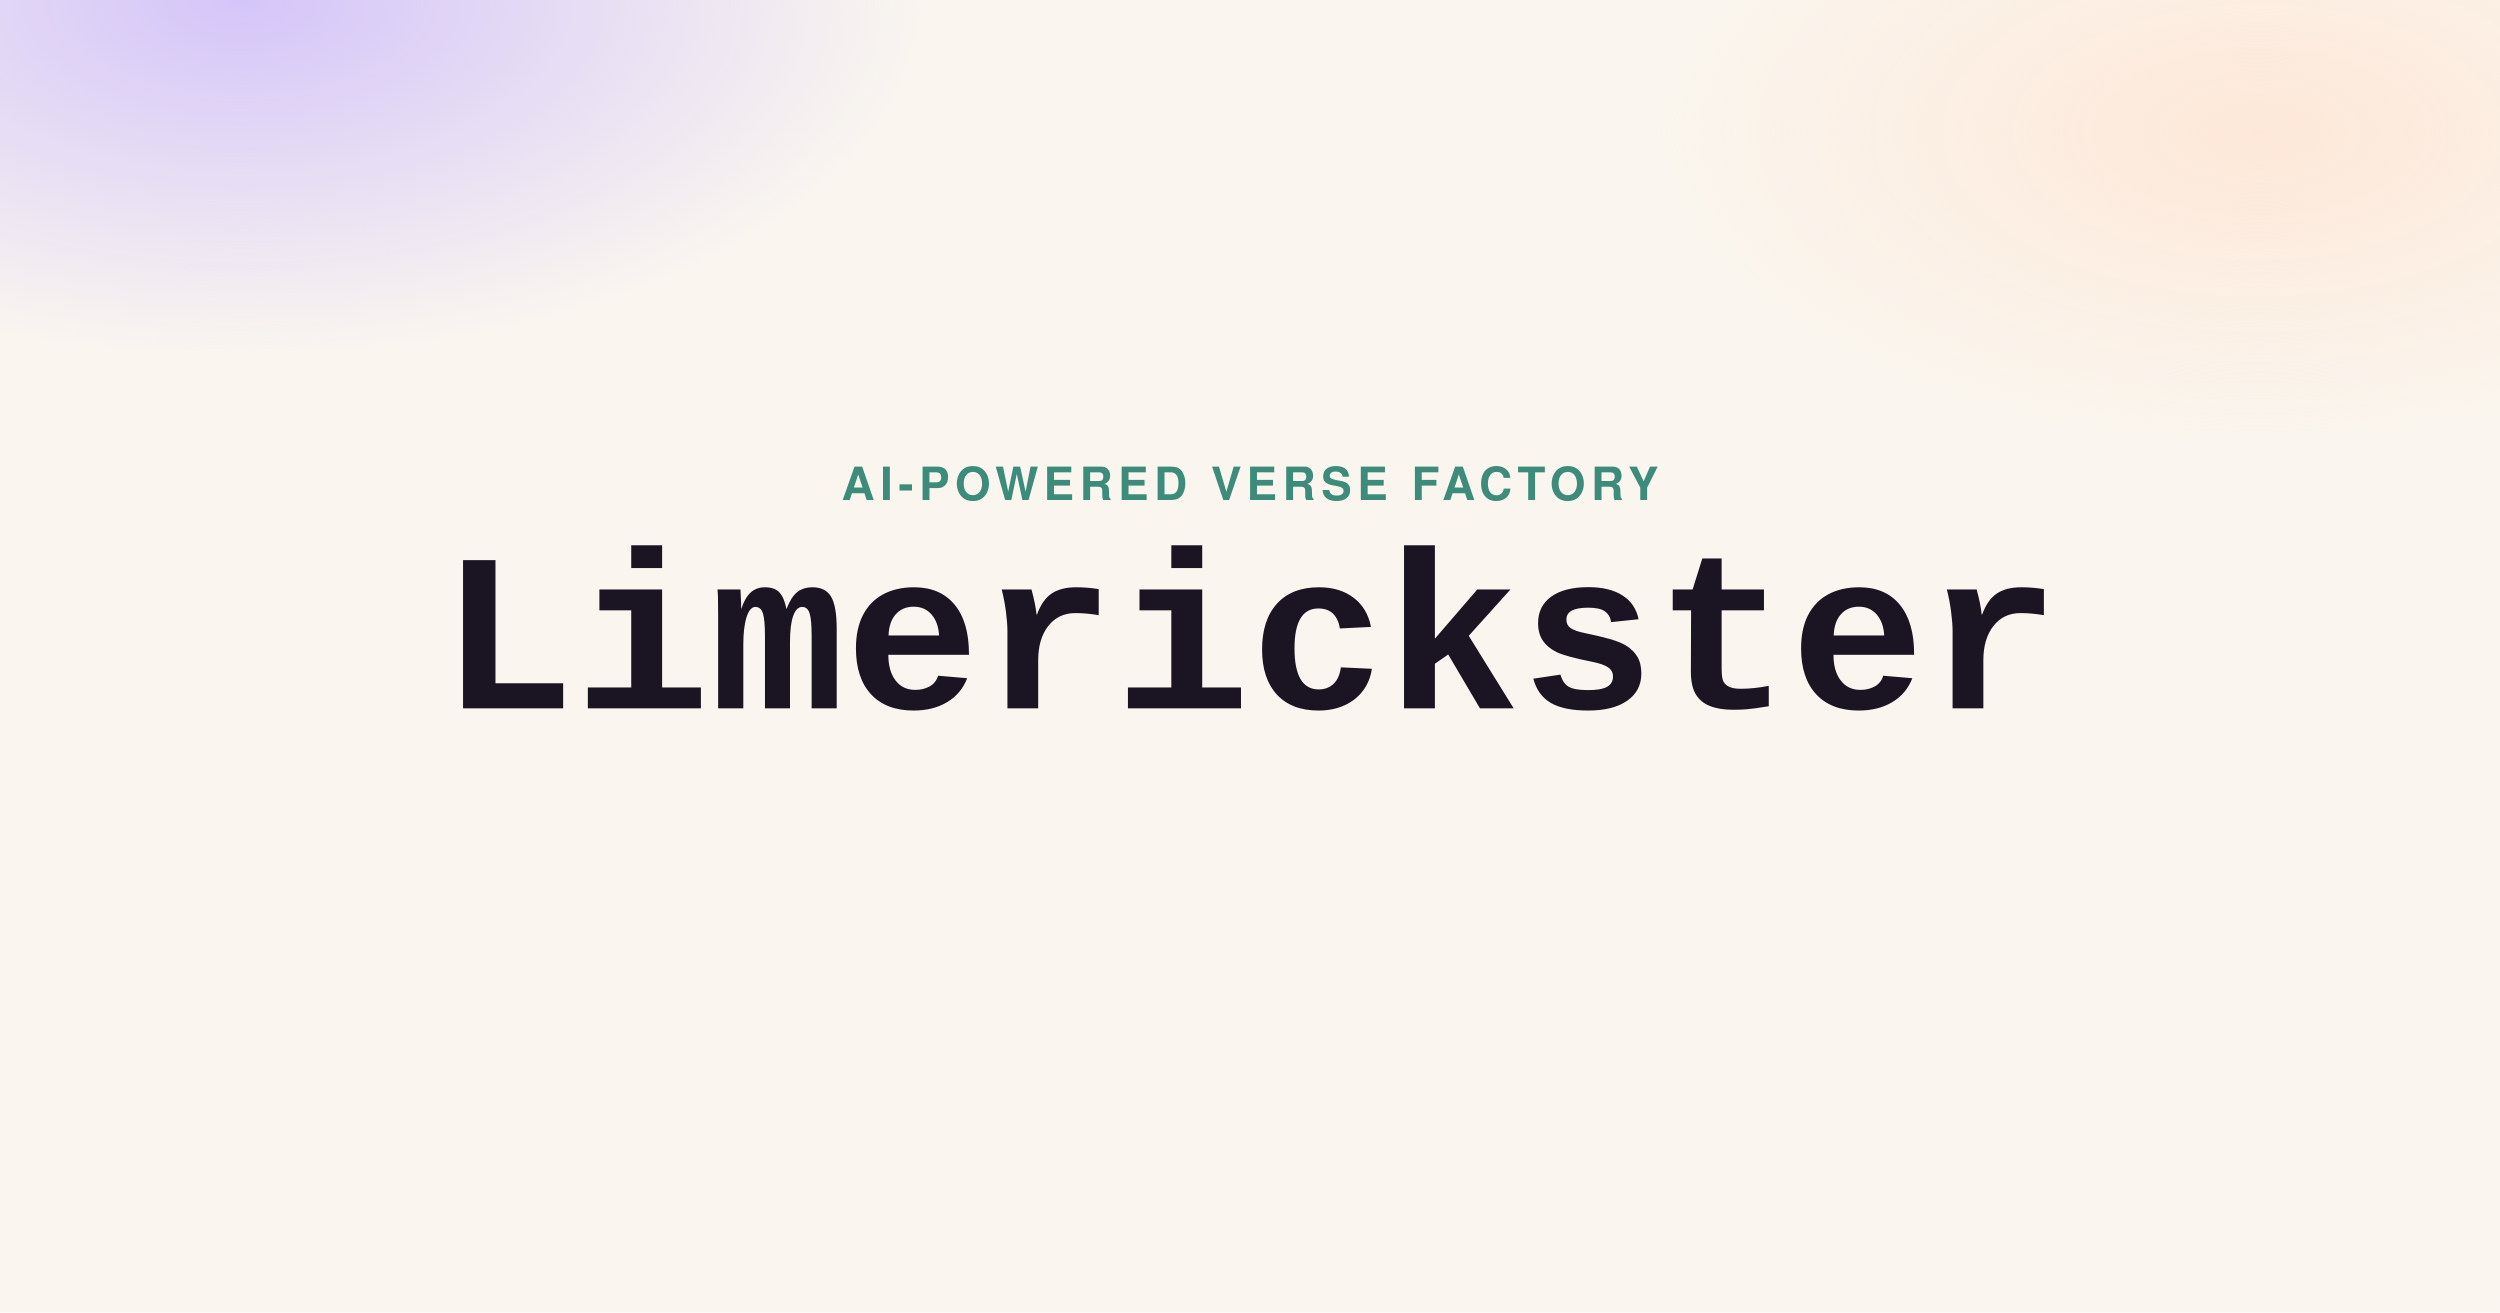
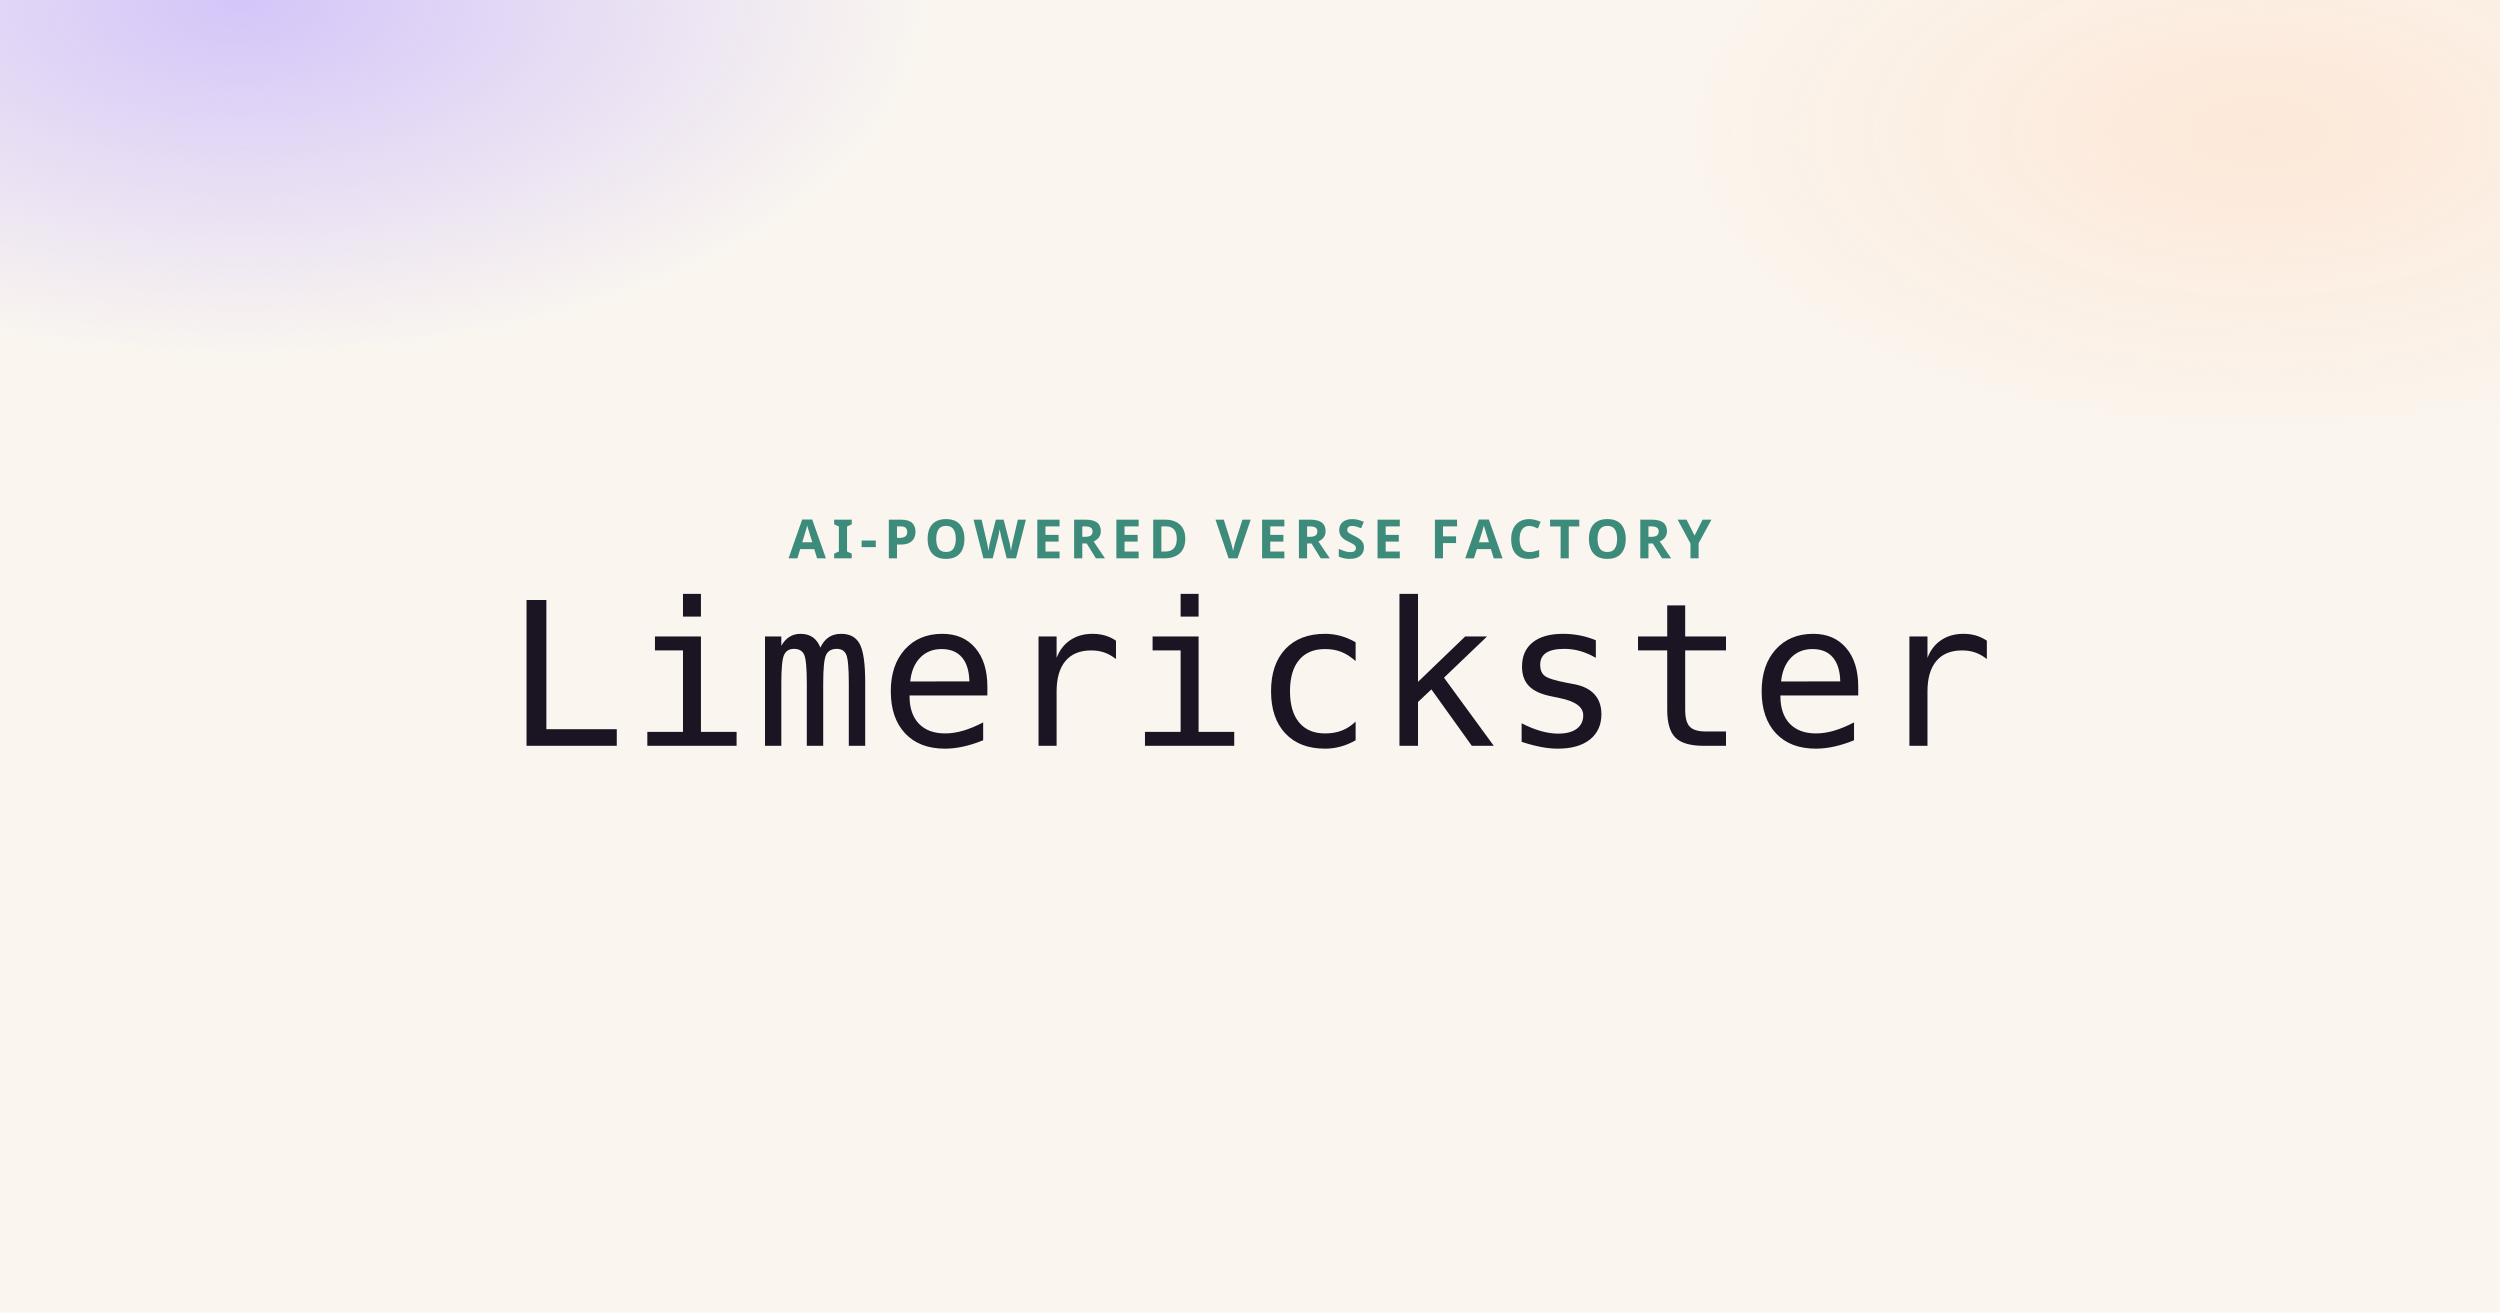
<svg xmlns="http://www.w3.org/2000/svg" width="1200" height="630" viewBox="0 0 1200 630" role="img" aria-label="Limerickster preview">
  <defs>
    <radialGradient id="bg-lav" cx="10%" cy="0%" rx="80%" ry="50%">
      <stop offset="0%" stop-color="#d4c5f9" />
      <stop offset="55%" stop-color="#d4c5f9" stop-opacity="0" />
    </radialGradient>
    <radialGradient id="bg-peach" cx="90%" cy="10%" rx="60%" ry="40%">
      <stop offset="0%" stop-color="#fde8d8" />
      <stop offset="50%" stop-color="#fde8d8" stop-opacity="0" />
    </radialGradient>
  </defs>
  <rect width="1200" height="630" fill="#faf6ef" />
  <rect width="1200" height="630" fill="url(#bg-lav)" />
  <rect width="1200" height="630" fill="url(#bg-peach)" />
-   <text x="600" y="240" text-anchor="middle" font-family="Helvetica, Arial, sans-serif" font-size="22" font-weight="bold" fill="#3d8b7a" letter-spacing="0.12em">AI-POWERED VERSE FACTORY</text>
-   <text x="600" y="340" text-anchor="middle" font-family="'American Typewriter', 'Courier New', monospace" font-size="108" font-weight="bold" fill="#1a1423">Limerickster</text>
+   <text x="600" y="268" text-anchor="middle" font-family="'IBM Plex Sans', system-ui, sans-serif" font-size="26" font-weight="600" fill="#3d8b7a" letter-spacing="0.12em">AI-POWERED VERSE FACTORY</text>
+   <text x="600" y="358" text-anchor="middle" font-family="'IBM Plex Mono', Menlo, Consolas, monospace" font-size="96" font-weight="400" fill="#1a1423" letter-spacing="0.02em">Limerickster</text>
</svg>
